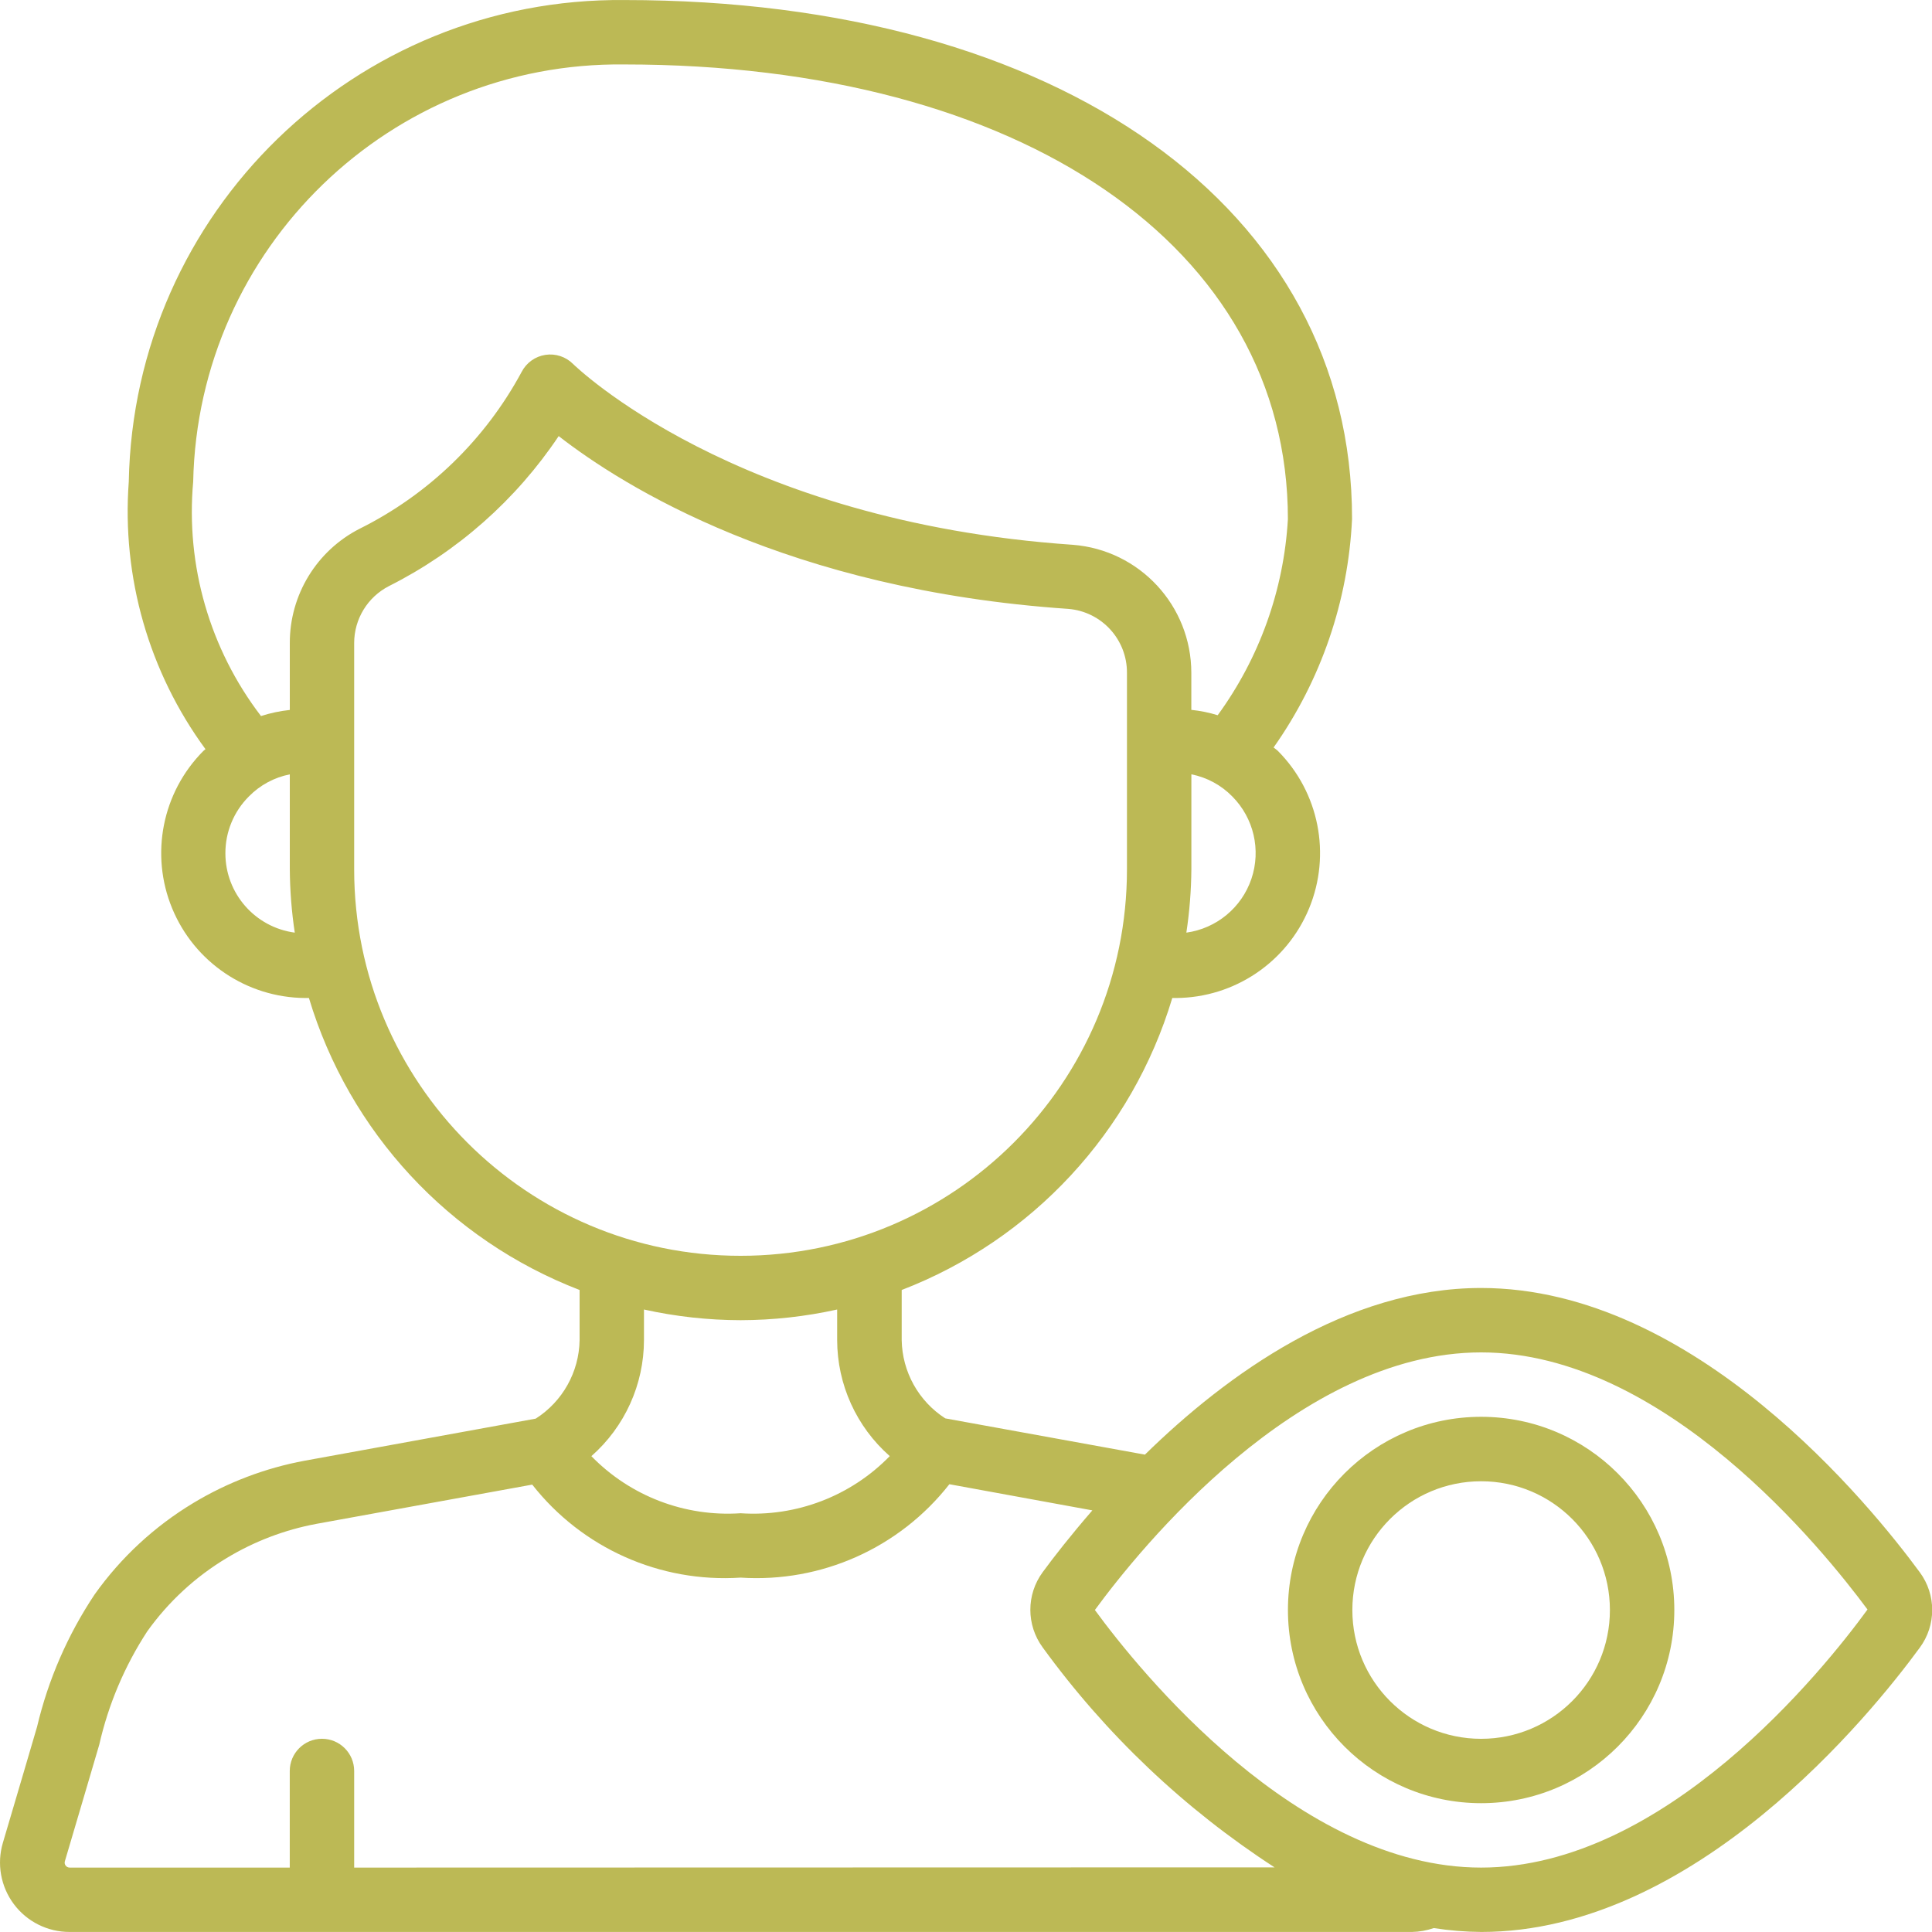
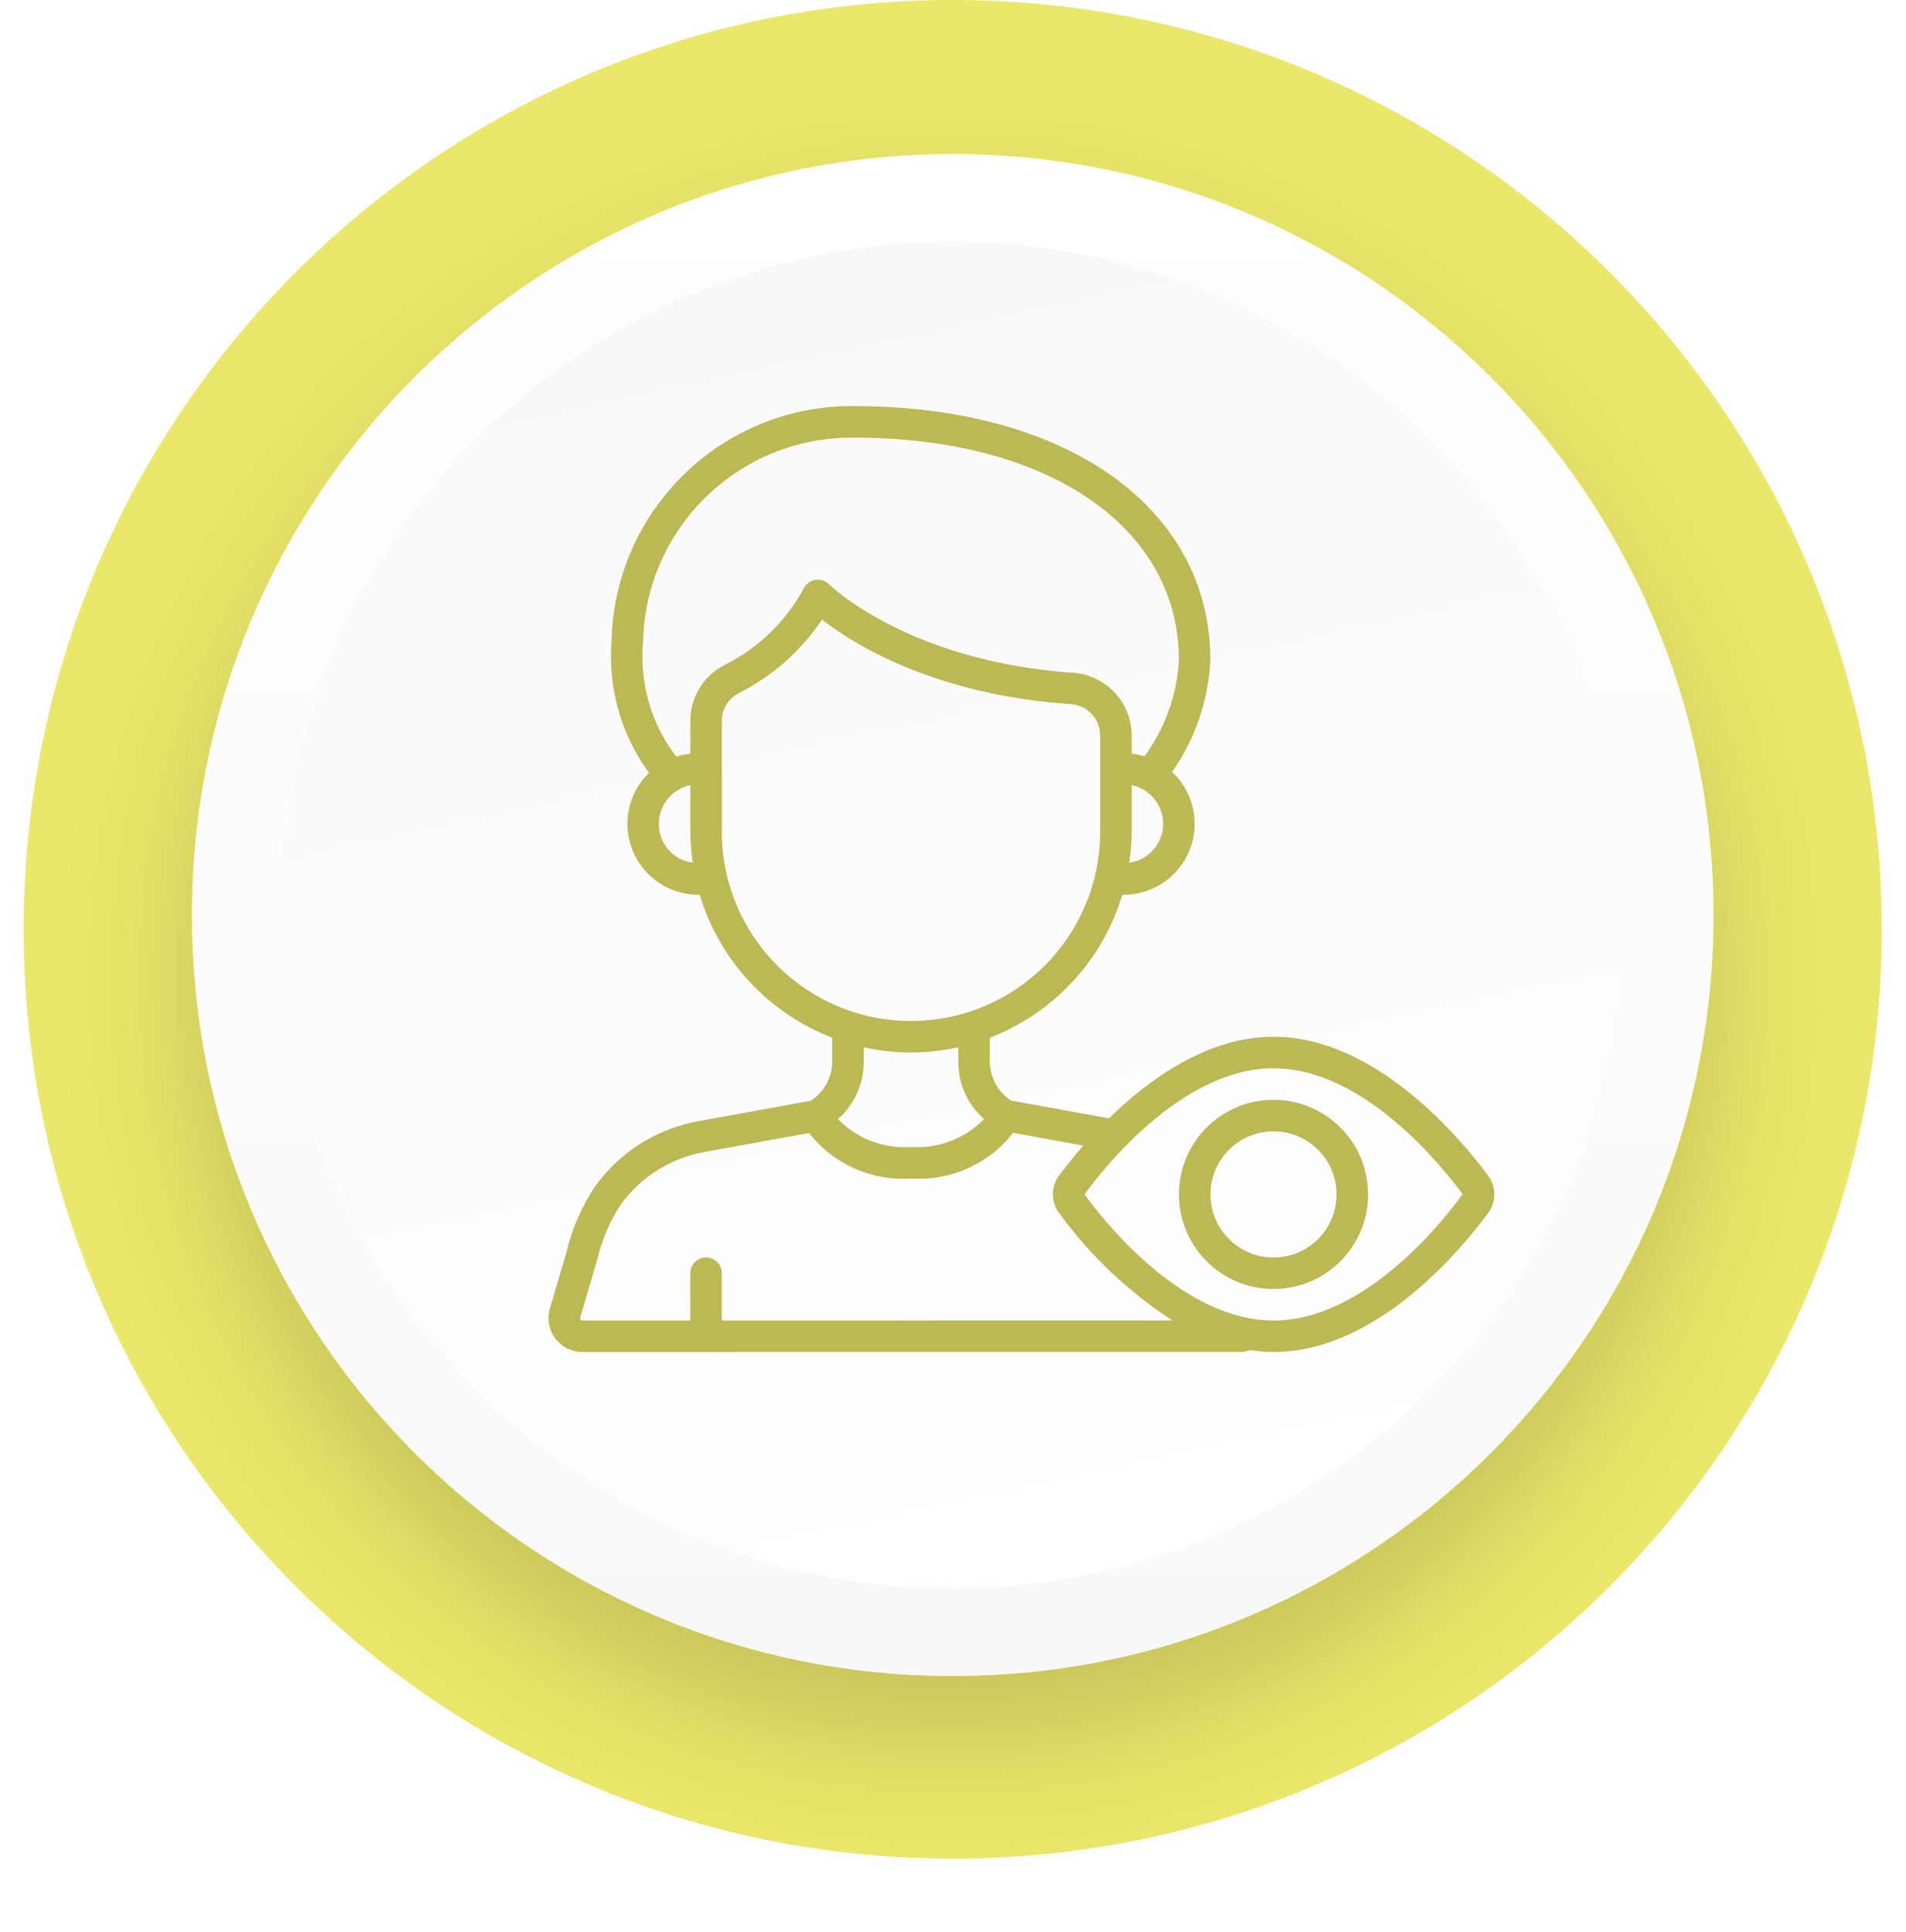
- <svg xmlns="http://www.w3.org/2000/svg" width="44.333" height="44.332" viewBox="0 0 44.333 44.332">
-   <g transform="translate(0 0.001)">
-     <path d="M33.987,29.554c-3.086,0-5.827,1.976-7.715,3.824l-4.581-.832a2.178,2.178,0,0,1-1-1.795V29.6A10.379,10.379,0,0,0,26.9,22.9h.089a3.325,3.325,0,0,0,2.336-5.668c-.03-.03-.066-.052-.1-.081a9.89,9.89,0,0,0,1.8-5.245C31.032,4.787,24.321,0,14.334,0A11.266,11.266,0,0,0,2.955,11.052,9.225,9.225,0,0,0,4.715,17.19c-.016.016-.035.027-.05.042A3.325,3.325,0,0,0,7,22.9h.089A10.379,10.379,0,0,0,13.3,29.6v1.152a2.179,2.179,0,0,1-1.007,1.8l-5.3.965a7.658,7.658,0,0,0-2.562.974,7.563,7.563,0,0,0-2.258,2.093A9.357,9.357,0,0,0,.85,39.625l-.341,1.16-.443,1.5A1.593,1.593,0,0,0,1.6,44.331h30.8a1.626,1.626,0,0,0,.5-.089,7.432,7.432,0,0,0,1.092.089c4.906,0,8.94-4.994,10.061-6.524a1.456,1.456,0,0,0,0-1.729C42.928,34.548,38.893,29.554,33.987,29.554ZM27.223,21.4a10.258,10.258,0,0,0,.115-1.454V17.767a1.807,1.807,0,0,1,.941.51A1.843,1.843,0,0,1,27.223,21.4ZM4.433,11.052a9.78,9.78,0,0,1,9.9-9.574c9.1,0,15.22,4.193,15.22,10.433a8.458,8.458,0,0,1-1.611,4.5,3.139,3.139,0,0,0-.605-.123v-.847A2.948,2.948,0,0,0,24.615,12.5c-7.774-.533-11.426-4.114-11.463-4.147a.739.739,0,0,0-1.182.18,8.546,8.546,0,0,1-3.72,3.6,2.938,2.938,0,0,0-1.6,2.624v1.533a3.271,3.271,0,0,0-.661.14A7.708,7.708,0,0,1,4.433,11.052Zm.739,8.528a1.835,1.835,0,0,1,.541-1.307,1.8,1.8,0,0,1,.937-.505v2.182A10.258,10.258,0,0,0,6.764,21.4,1.836,1.836,0,0,1,5.172,19.58Zm2.955.369V14.756a1.468,1.468,0,0,1,.8-1.309,10.215,10.215,0,0,0,3.893-3.441c1.478,1.15,5.258,3.526,11.694,3.965a1.465,1.465,0,0,1,1.346,1.471v4.507a8.866,8.866,0,0,1-17.733,0Zm8.866,10.344a10.344,10.344,0,0,0,2.217-.245v.7a3.554,3.554,0,0,0,1.207,2.664,4.366,4.366,0,0,1-3.423,1.311,4.37,4.37,0,0,1-3.424-1.31,3.554,3.554,0,0,0,1.207-2.665v-.7A10.344,10.344,0,0,0,16.994,30.293ZM8.127,42.854V40.637a.739.739,0,0,0-1.478,0v2.217H1.6a.114.114,0,0,1-.094-.047.108.108,0,0,1-.017-.1q.222-.754.443-1.5l.345-1.171a8.016,8.016,0,0,1,1.1-2.6A6.085,6.085,0,0,1,5.2,35.752a6.175,6.175,0,0,1,2.063-.786l4.95-.9A5.608,5.608,0,0,0,16.994,36.2a5.618,5.618,0,0,0,4.791-2.143l3.281.6c-.5.577-.894,1.082-1.139,1.417a1.458,1.458,0,0,0,0,1.729,20.075,20.075,0,0,0,5.32,5.046Zm25.86,0c-4.2,0-7.837-4.507-8.863-5.911,1.025-1.4,4.661-5.911,8.863-5.911s7.853,4.531,8.866,5.9C41.84,38.323,38.2,42.854,33.987,42.854Z" transform="translate(0 0)" fill="#bcb955" />
-     <path d="M44.433,44a4.433,4.433,0,1,0,4.433,4.433A4.433,4.433,0,0,0,44.433,44Zm0,7.389a2.955,2.955,0,1,1,2.955-2.955A2.955,2.955,0,0,1,44.433,51.389Z" transform="translate(-10.446 -11.49)" fill="#bcb955" />
+ <svg xmlns="http://www.w3.org/2000/svg" width="89.322" height="90.542" viewBox="0 0 89.322 90.542">
+   <defs>
+     <linearGradient id="a" x1="0.5" x2="0.5" y2="1" gradientUnits="objectBoundingBox">
+       <stop offset="0" stop-color="#fff" />
+       <stop offset="1" stop-color="#f8f8f8" />
+     </linearGradient>
+     <filter id="b" x="0" y="1.221" width="89.322" height="89.322" filterUnits="userSpaceOnUse">
+       <feOffset dy="3" input="SourceAlpha" />
+       <feGaussianBlur stdDeviation="3" result="c" />
+       <feFlood flood-opacity="0.161" />
+       <feComposite operator="in" in2="c" />
+       <feComposite in="SourceGraphic" />
+     </filter>
+   </defs>
+   <g transform="translate(-1070.34 -2130)">
+     <g transform="translate(661.579 -0.756)">
+       <g transform="translate(358.421 2130.756)">
+         <path d="M43.551,0A43.551,43.551,0,1,1,0,43.551,43.551,43.551,0,0,1,43.551,0Z" transform="translate(51.449)" fill="#ebe76a" />
+         <g transform="translate(59.34 7.221)">
+           <g transform="matrix(1, 0, 0, 1, -9, -7.22)" filter="url(#b)">
+             <circle cx="35.661" cy="35.661" r="35.661" transform="translate(9 7.22)" fill="url(#a)" />
+           </g>
+         </g>
+         <g transform="translate(132.845 66.53) rotate(167)">
+           <circle cx="31.555" cy="31.555" r="31.555" transform="translate(0 0)" fill="url(#a)" />
+         </g>
+       </g>
+     </g>
+     <g transform="translate(1096.051 2149.032)">
+       <path d="M33.987,29.554c-3.086,0-5.827,1.976-7.715,3.824l-4.581-.832a2.178,2.178,0,0,1-1-1.795V29.6A10.379,10.379,0,0,0,26.9,22.9h.089a3.325,3.325,0,0,0,2.336-5.668c-.03-.03-.066-.052-.1-.081a9.89,9.89,0,0,0,1.8-5.245C31.032,4.787,24.321,0,14.334,0A11.266,11.266,0,0,0,2.955,11.052,9.225,9.225,0,0,0,4.715,17.19c-.016.016-.035.027-.05.042A3.325,3.325,0,0,0,7,22.9h.089A10.379,10.379,0,0,0,13.3,29.6v1.152a2.179,2.179,0,0,1-1.007,1.8l-5.3.965a7.658,7.658,0,0,0-2.562.974,7.563,7.563,0,0,0-2.258,2.093A9.357,9.357,0,0,0,.85,39.625l-.341,1.16-.443,1.5A1.593,1.593,0,0,0,1.6,44.331h30.8a1.626,1.626,0,0,0,.5-.089,7.432,7.432,0,0,0,1.092.089c4.906,0,8.94-4.994,10.061-6.524a1.456,1.456,0,0,0,0-1.729C42.928,34.548,38.893,29.554,33.987,29.554ZM27.223,21.4a10.258,10.258,0,0,0,.115-1.454V17.767a1.807,1.807,0,0,1,.941.51A1.843,1.843,0,0,1,27.223,21.4ZM4.433,11.052a9.78,9.78,0,0,1,9.9-9.574c9.1,0,15.22,4.193,15.22,10.433a8.458,8.458,0,0,1-1.611,4.5,3.139,3.139,0,0,0-.605-.123v-.847A2.948,2.948,0,0,0,24.615,12.5c-7.774-.533-11.426-4.114-11.463-4.147a.739.739,0,0,0-1.182.18,8.546,8.546,0,0,1-3.72,3.6,2.938,2.938,0,0,0-1.6,2.624v1.533a3.271,3.271,0,0,0-.661.14A7.708,7.708,0,0,1,4.433,11.052Zm.739,8.528a1.835,1.835,0,0,1,.541-1.307,1.8,1.8,0,0,1,.937-.505v2.182A10.258,10.258,0,0,0,6.764,21.4,1.836,1.836,0,0,1,5.172,19.58Zm2.955.369V14.756a1.468,1.468,0,0,1,.8-1.309,10.215,10.215,0,0,0,3.893-3.441c1.478,1.15,5.258,3.526,11.694,3.965a1.465,1.465,0,0,1,1.346,1.471v4.507a8.866,8.866,0,0,1-17.733,0Zm8.866,10.344a10.344,10.344,0,0,0,2.217-.245v.7a3.554,3.554,0,0,0,1.207,2.664,4.366,4.366,0,0,1-3.423,1.311,4.37,4.37,0,0,1-3.424-1.31,3.554,3.554,0,0,0,1.207-2.665v-.7A10.344,10.344,0,0,0,16.994,30.293ZM8.127,42.854V40.637a.739.739,0,0,0-1.478,0v2.217H1.6a.114.114,0,0,1-.094-.047.108.108,0,0,1-.017-.1q.222-.754.443-1.5l.345-1.171a8.016,8.016,0,0,1,1.1-2.6A6.085,6.085,0,0,1,5.2,35.752a6.175,6.175,0,0,1,2.063-.786l4.95-.9A5.608,5.608,0,0,0,16.994,36.2a5.618,5.618,0,0,0,4.791-2.143l3.281.6c-.5.577-.894,1.082-1.139,1.417a1.458,1.458,0,0,0,0,1.729,20.075,20.075,0,0,0,5.32,5.046Zm25.86,0c-4.2,0-7.837-4.507-8.863-5.911,1.025-1.4,4.661-5.911,8.863-5.911s7.853,4.531,8.866,5.9C41.84,38.323,38.2,42.854,33.987,42.854Z" transform="translate(0 0)" fill="#bcb955" />
+       <path d="M44.433,44a4.433,4.433,0,1,0,4.433,4.433A4.433,4.433,0,0,0,44.433,44Zm0,7.389a2.955,2.955,0,1,1,2.955-2.955A2.955,2.955,0,0,1,44.433,51.389Z" transform="translate(-10.446 -11.49)" fill="#bcb955" />
+     </g>
  </g>
</svg>
